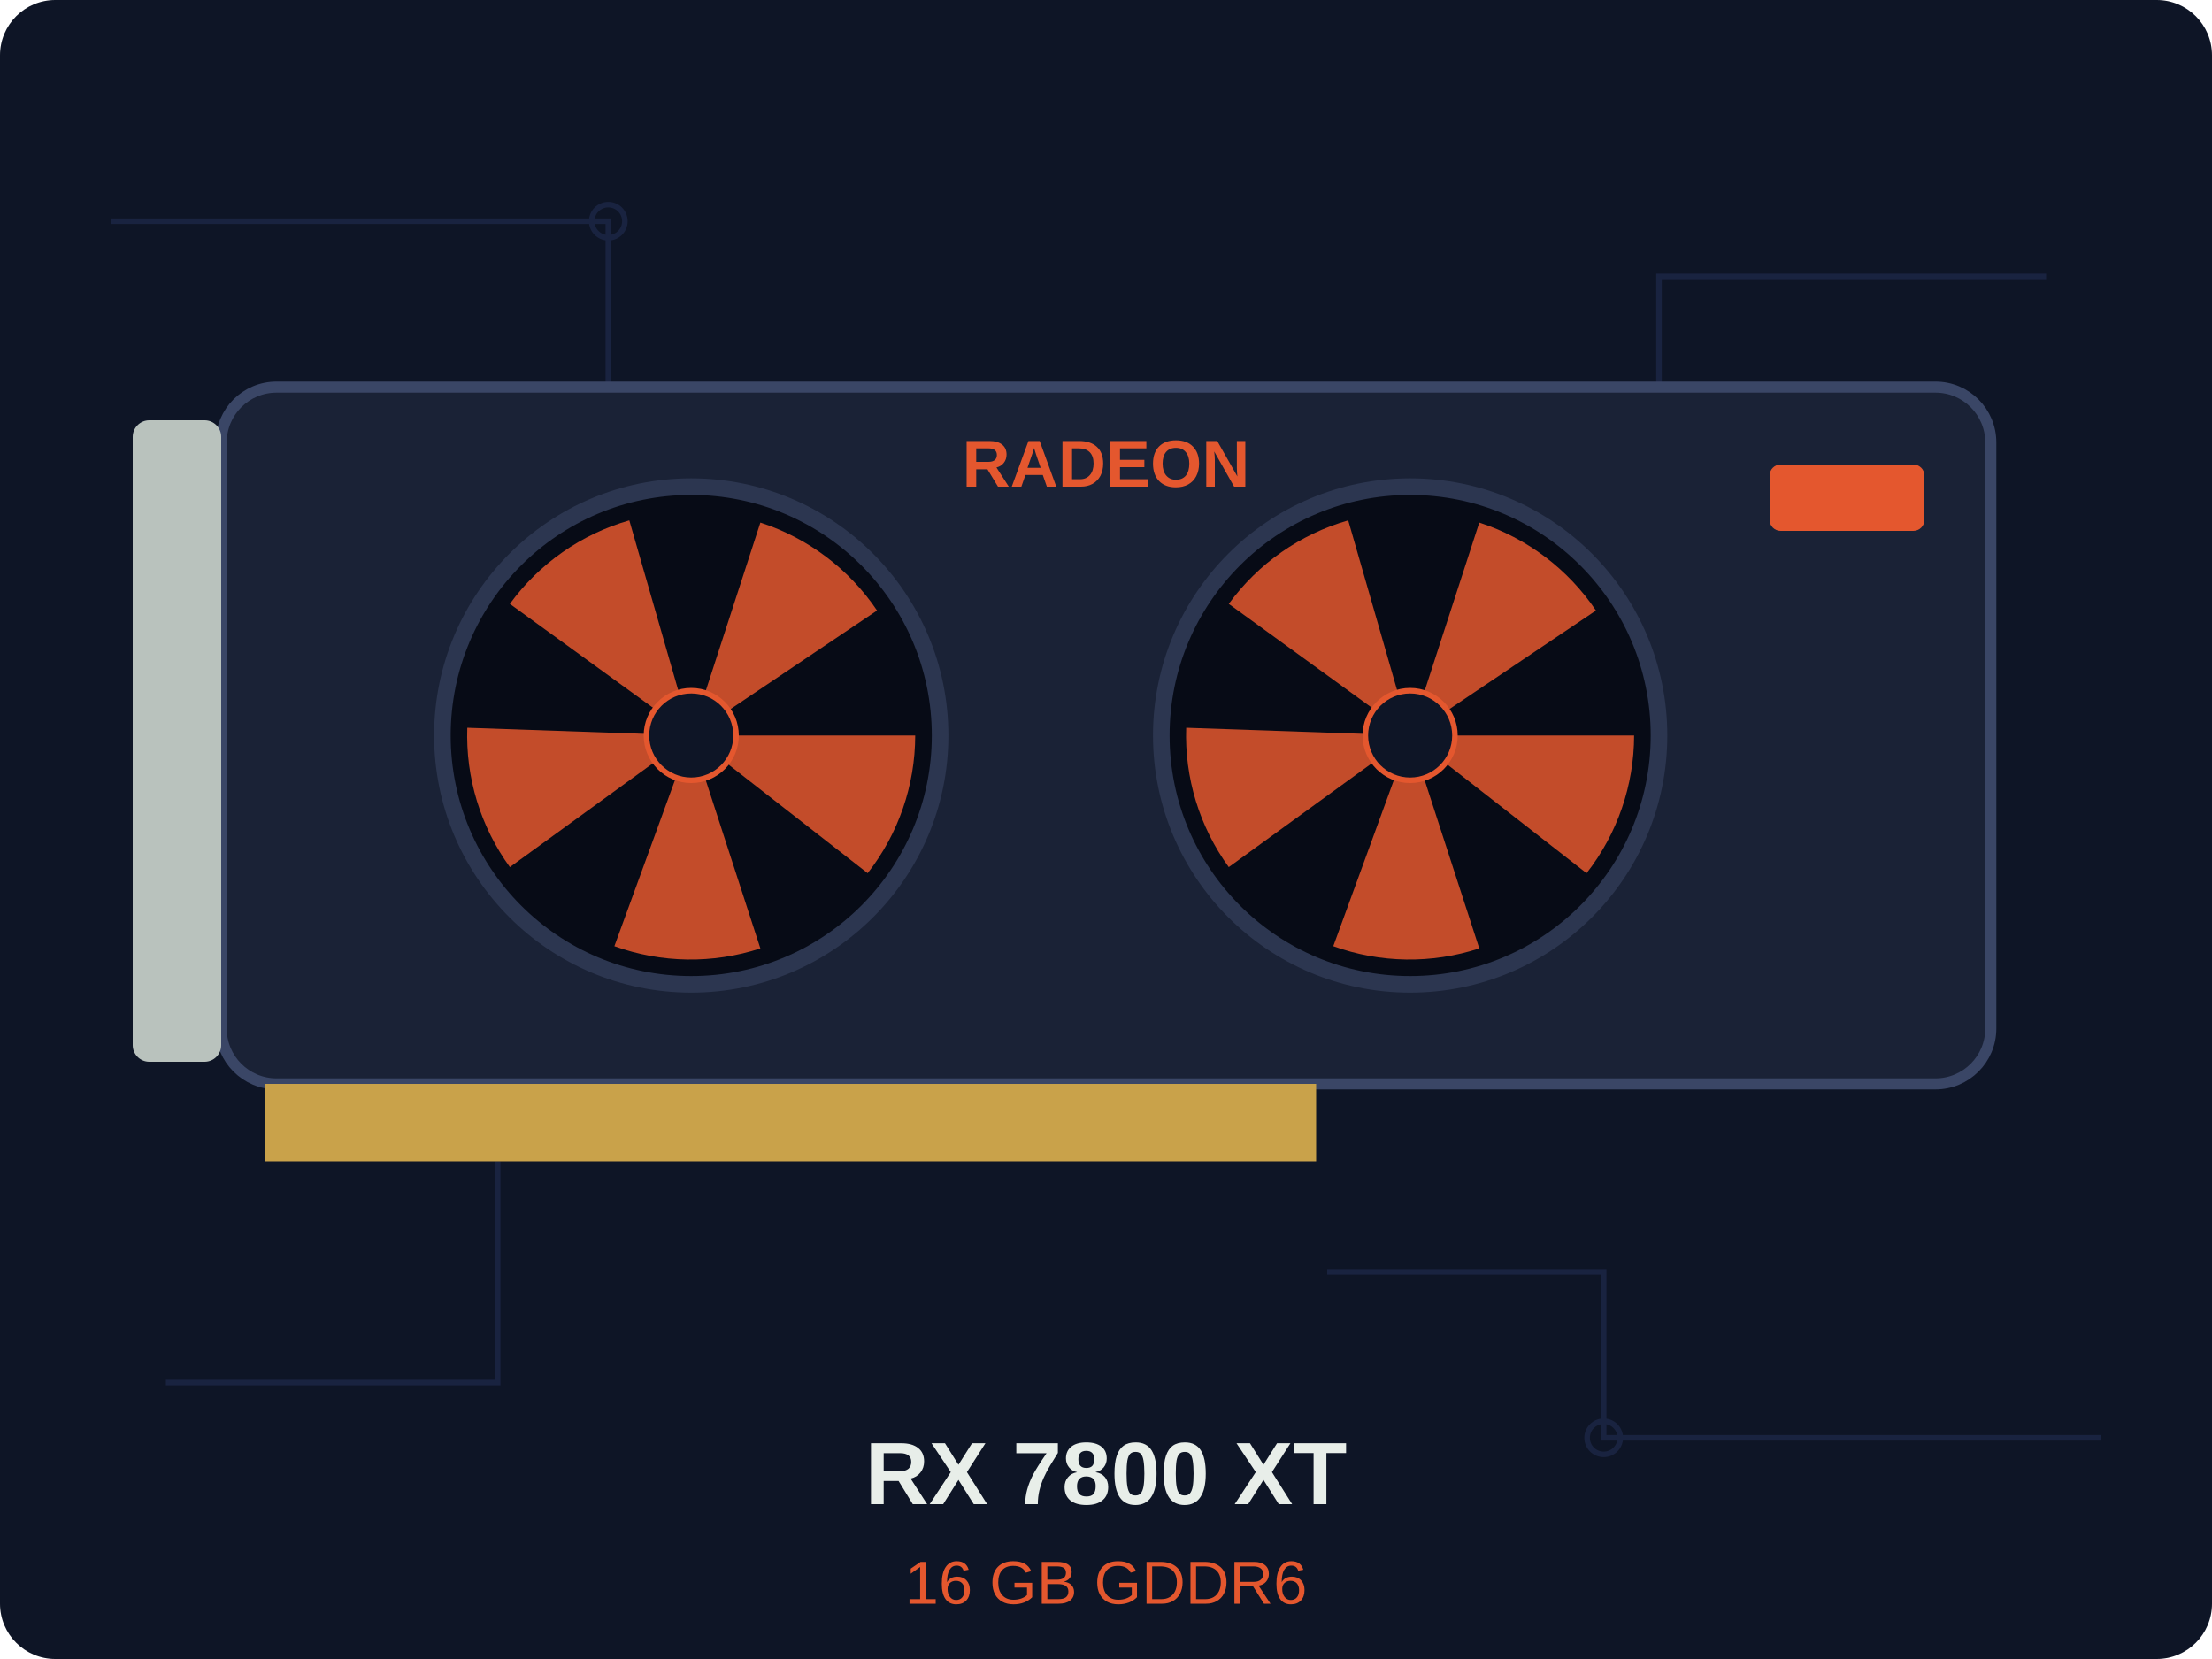
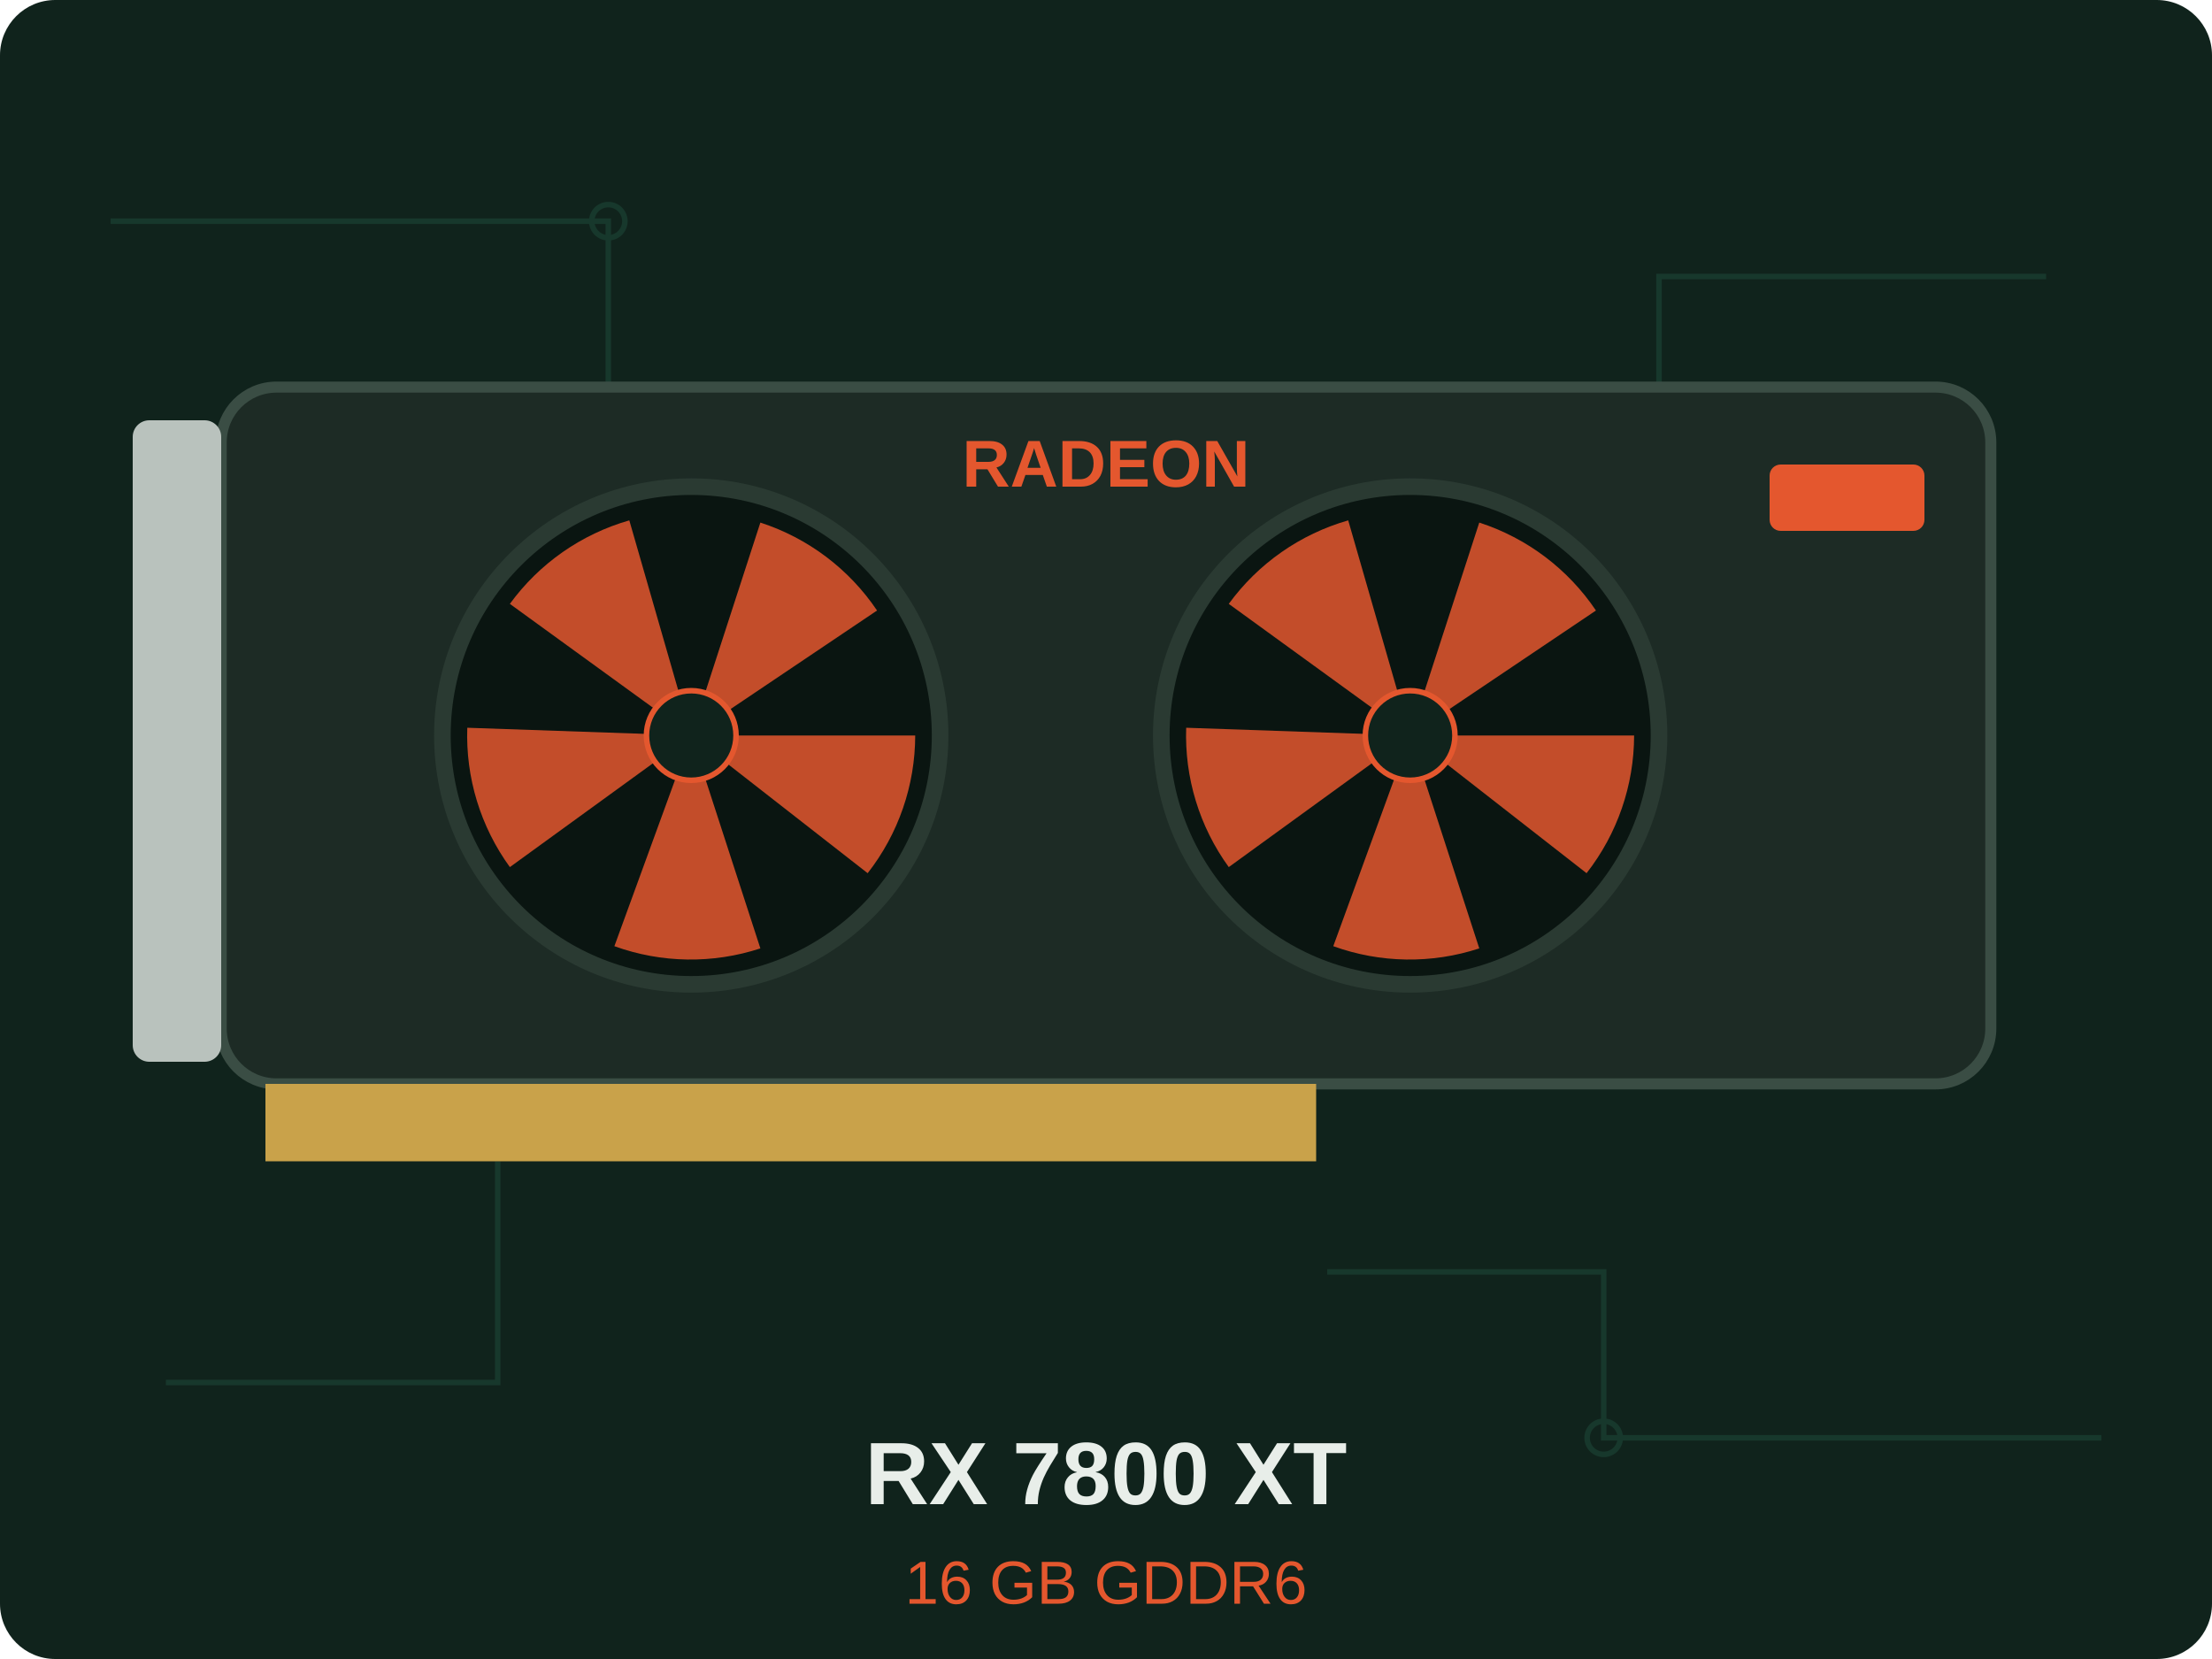
<svg xmlns="http://www.w3.org/2000/svg" viewBox="0 0 400 300" role="img" aria-label="RX 7800 XT">
-   <rect width="400" height="300" rx="10" fill="#0e1526" />
-   <g opacity=".12" stroke="#6f8cff" fill="none">
+   <rect width="400" height="300" rx="10" fill="#10231c" />
+   <g opacity=".12" stroke="#4fd1a1" fill="none">
    <path d="M20 40h90v30h60M380 260H290v-30h-50M30 250h60v-40M370 50h-70v40" />
    <circle cx="110" cy="40" r="3" />
    <circle cx="290" cy="260" r="3" />
  </g>
-   <rect x="40" y="70" width="320" height="126" rx="10" fill="#1a2236" stroke="#3a4666" stroke-width="2" />
+   <rect x="40" y="70" width="320" height="126" rx="10" fill="#1d2b25" stroke="#3a4d44" stroke-width="2" />
  <rect x="24" y="76" width="16" height="116" rx="3" fill="#b9c2bd" />
-   <circle cx="125" cy="133" r="45" fill="#070b16" stroke="#2c3650" stroke-width="3" />
+   <circle cx="125" cy="133" r="45" fill="#0a1511" stroke="#2a3a32" stroke-width="3" />
  <path d="M125 133 L165.5 133.0 A40.5 40.5 0 0 1 156.9 157.9Z" fill="#e4572e" opacity=".85" />
  <path d="M125 133 L137.5 171.5 A40.5 40.5 0 0 1 111.1 171.1Z" fill="#e4572e" opacity=".85" />
  <path d="M125 133 L92.2 156.8 A40.5 40.5 0 0 1 84.5 131.6Z" fill="#e4572e" opacity=".85" />
  <path d="M125 133 L92.2 109.2 A40.5 40.5 0 0 1 113.8 94.1Z" fill="#e4572e" opacity=".85" />
  <path d="M125 133 L137.5 94.5 A40.5 40.5 0 0 1 158.6 110.4Z" fill="#e4572e" opacity=".85" />
-   <circle cx="125" cy="133" r="8.1" fill="#0e1526" stroke="#e4572e" />
-   <circle cx="255" cy="133" r="45" fill="#070b16" stroke="#2c3650" stroke-width="3" />
+   <circle cx="125" cy="133" r="8.1" fill="#10231c" stroke="#e4572e" />
+   <circle cx="255" cy="133" r="45" fill="#0a1511" stroke="#2a3a32" stroke-width="3" />
  <path d="M255 133 L295.5 133.0 A40.5 40.5 0 0 1 286.9 157.9Z" fill="#e4572e" opacity=".85" />
  <path d="M255 133 L267.5 171.5 A40.5 40.5 0 0 1 241.1 171.1Z" fill="#e4572e" opacity=".85" />
  <path d="M255 133 L222.2 156.8 A40.5 40.5 0 0 1 214.5 131.6Z" fill="#e4572e" opacity=".85" />
  <path d="M255 133 L222.2 109.2 A40.5 40.5 0 0 1 243.8 94.1Z" fill="#e4572e" opacity=".85" />
  <path d="M255 133 L267.5 94.5 A40.5 40.5 0 0 1 288.6 110.4Z" fill="#e4572e" opacity=".85" />
-   <circle cx="255" cy="133" r="8.1" fill="#0e1526" stroke="#e4572e" />
+   <circle cx="255" cy="133" r="8.1" fill="#10231c" stroke="#e4572e" />
  <rect x="48" y="196" width="190" height="14" fill="#c9a24a" />
  <rect x="320" y="84" width="28" height="12" rx="2" fill="#e4572e" />
  <text x="200" y="88" text-anchor="middle" font-family="Segoe UI,Arial" font-size="12" font-weight="700" fill="#e4572e">RADEON</text>
  <text x="200" y="272" text-anchor="middle" font-family="Segoe UI,Arial,sans-serif" font-size="16" font-weight="700" fill="#e8eee9">RX 7800 XT</text>
  <text x="200" y="290" text-anchor="middle" font-family="Segoe UI,Arial,sans-serif" font-size="11" fill="#e4572e">16 GB GDDR6</text>
</svg>
